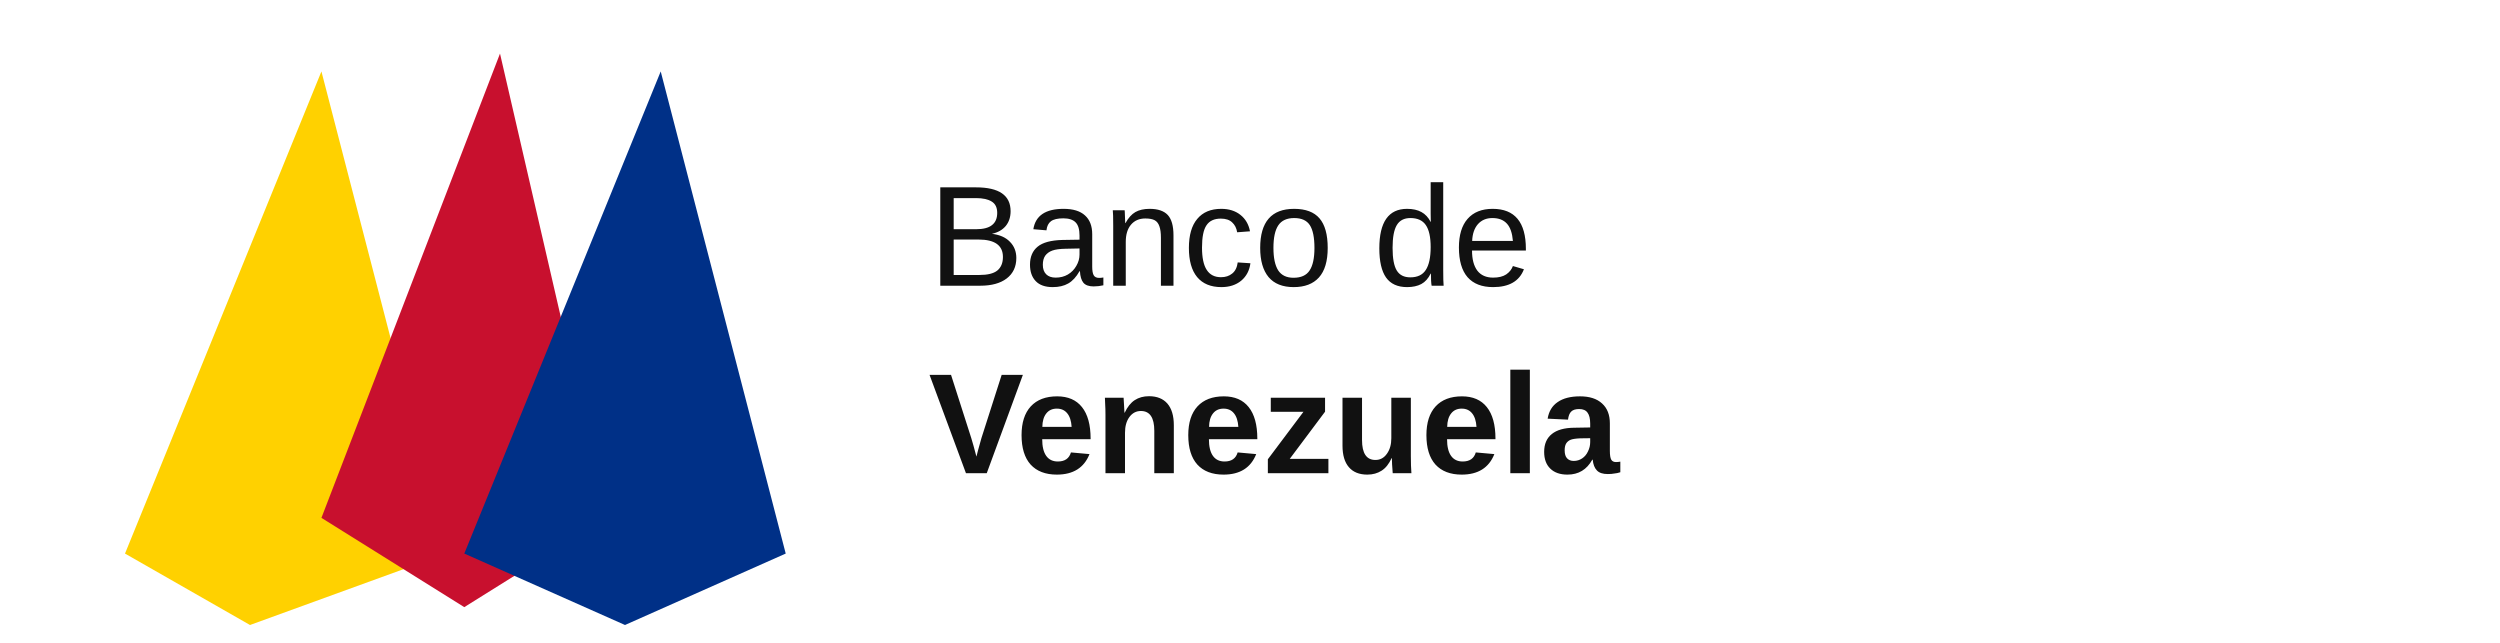
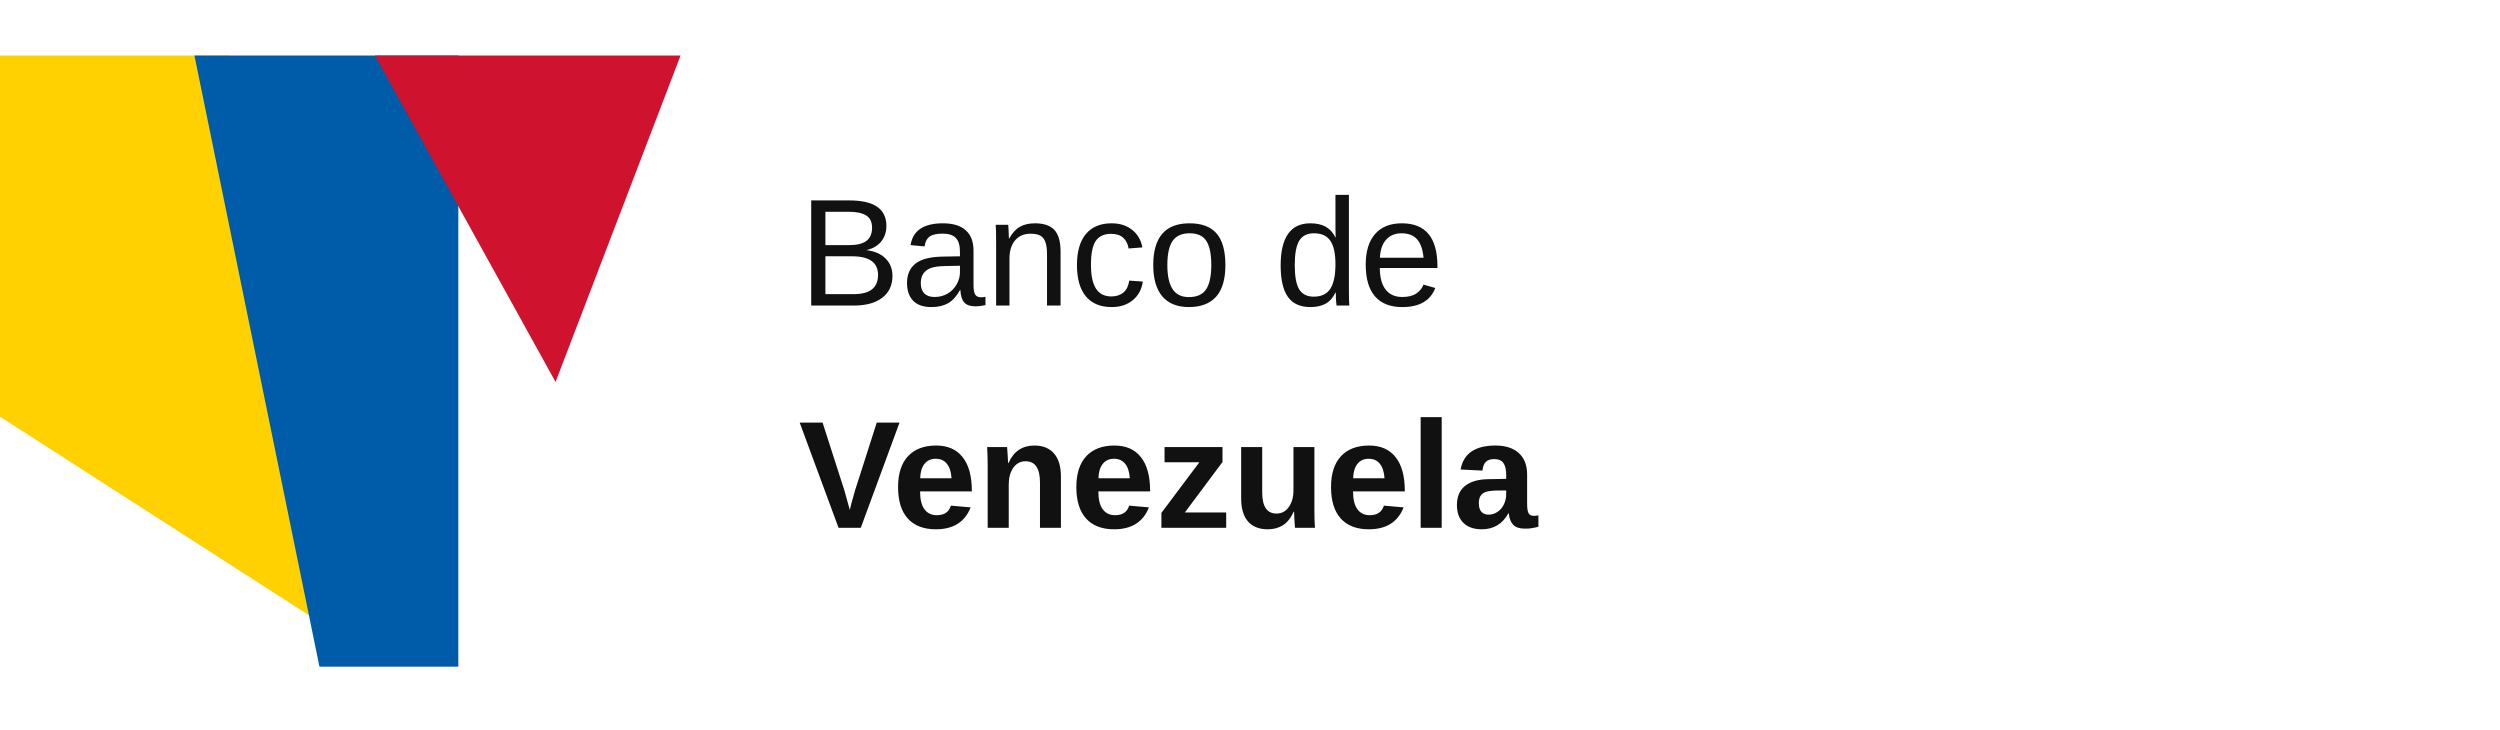
- <svg xmlns="http://www.w3.org/2000/svg" viewBox="0 0 280 72">
-   <polygon points="14,62 36,8 50,62 28,70" fill="#FFD100" />
-   <polygon points="36,58 56,6 68,58 52,68" fill="#C8102E" />
-   <polygon points="52,62 74,8 88,62 70,70" fill="#003087" />
-   <text x="104" y="32" font-family="Arial,Helvetica,sans-serif" font-size="16" font-weight="400" fill="#111111">Banco de</text>
-   <text x="104" y="53" font-family="Arial,Helvetica,sans-serif" font-size="16" font-weight="900" fill="#111111">Venezuela</text>
+ <svg xmlns="http://www.w3.org/2000/svg" viewBox="0 0 360 105">
+   <polygon points="0,8 33,8 56,96 0,60" fill="#FFD100" />
+   <polygon points="28,8 66,8 66,96 46,96" fill="#005CA8" />
+   <polygon points="54,8 98,8 80,55" fill="#CF122D" />
+   <text x="115" y="44" font-family="'Helvetica Neue',Arial,sans-serif" font-size="22" font-weight="400" fill="#111111">Banco de</text>
+   <text x="115" y="76" font-family="'Helvetica Neue',Arial,sans-serif" font-size="22" font-weight="900" fill="#111111">Venezuela</text>
</svg>
